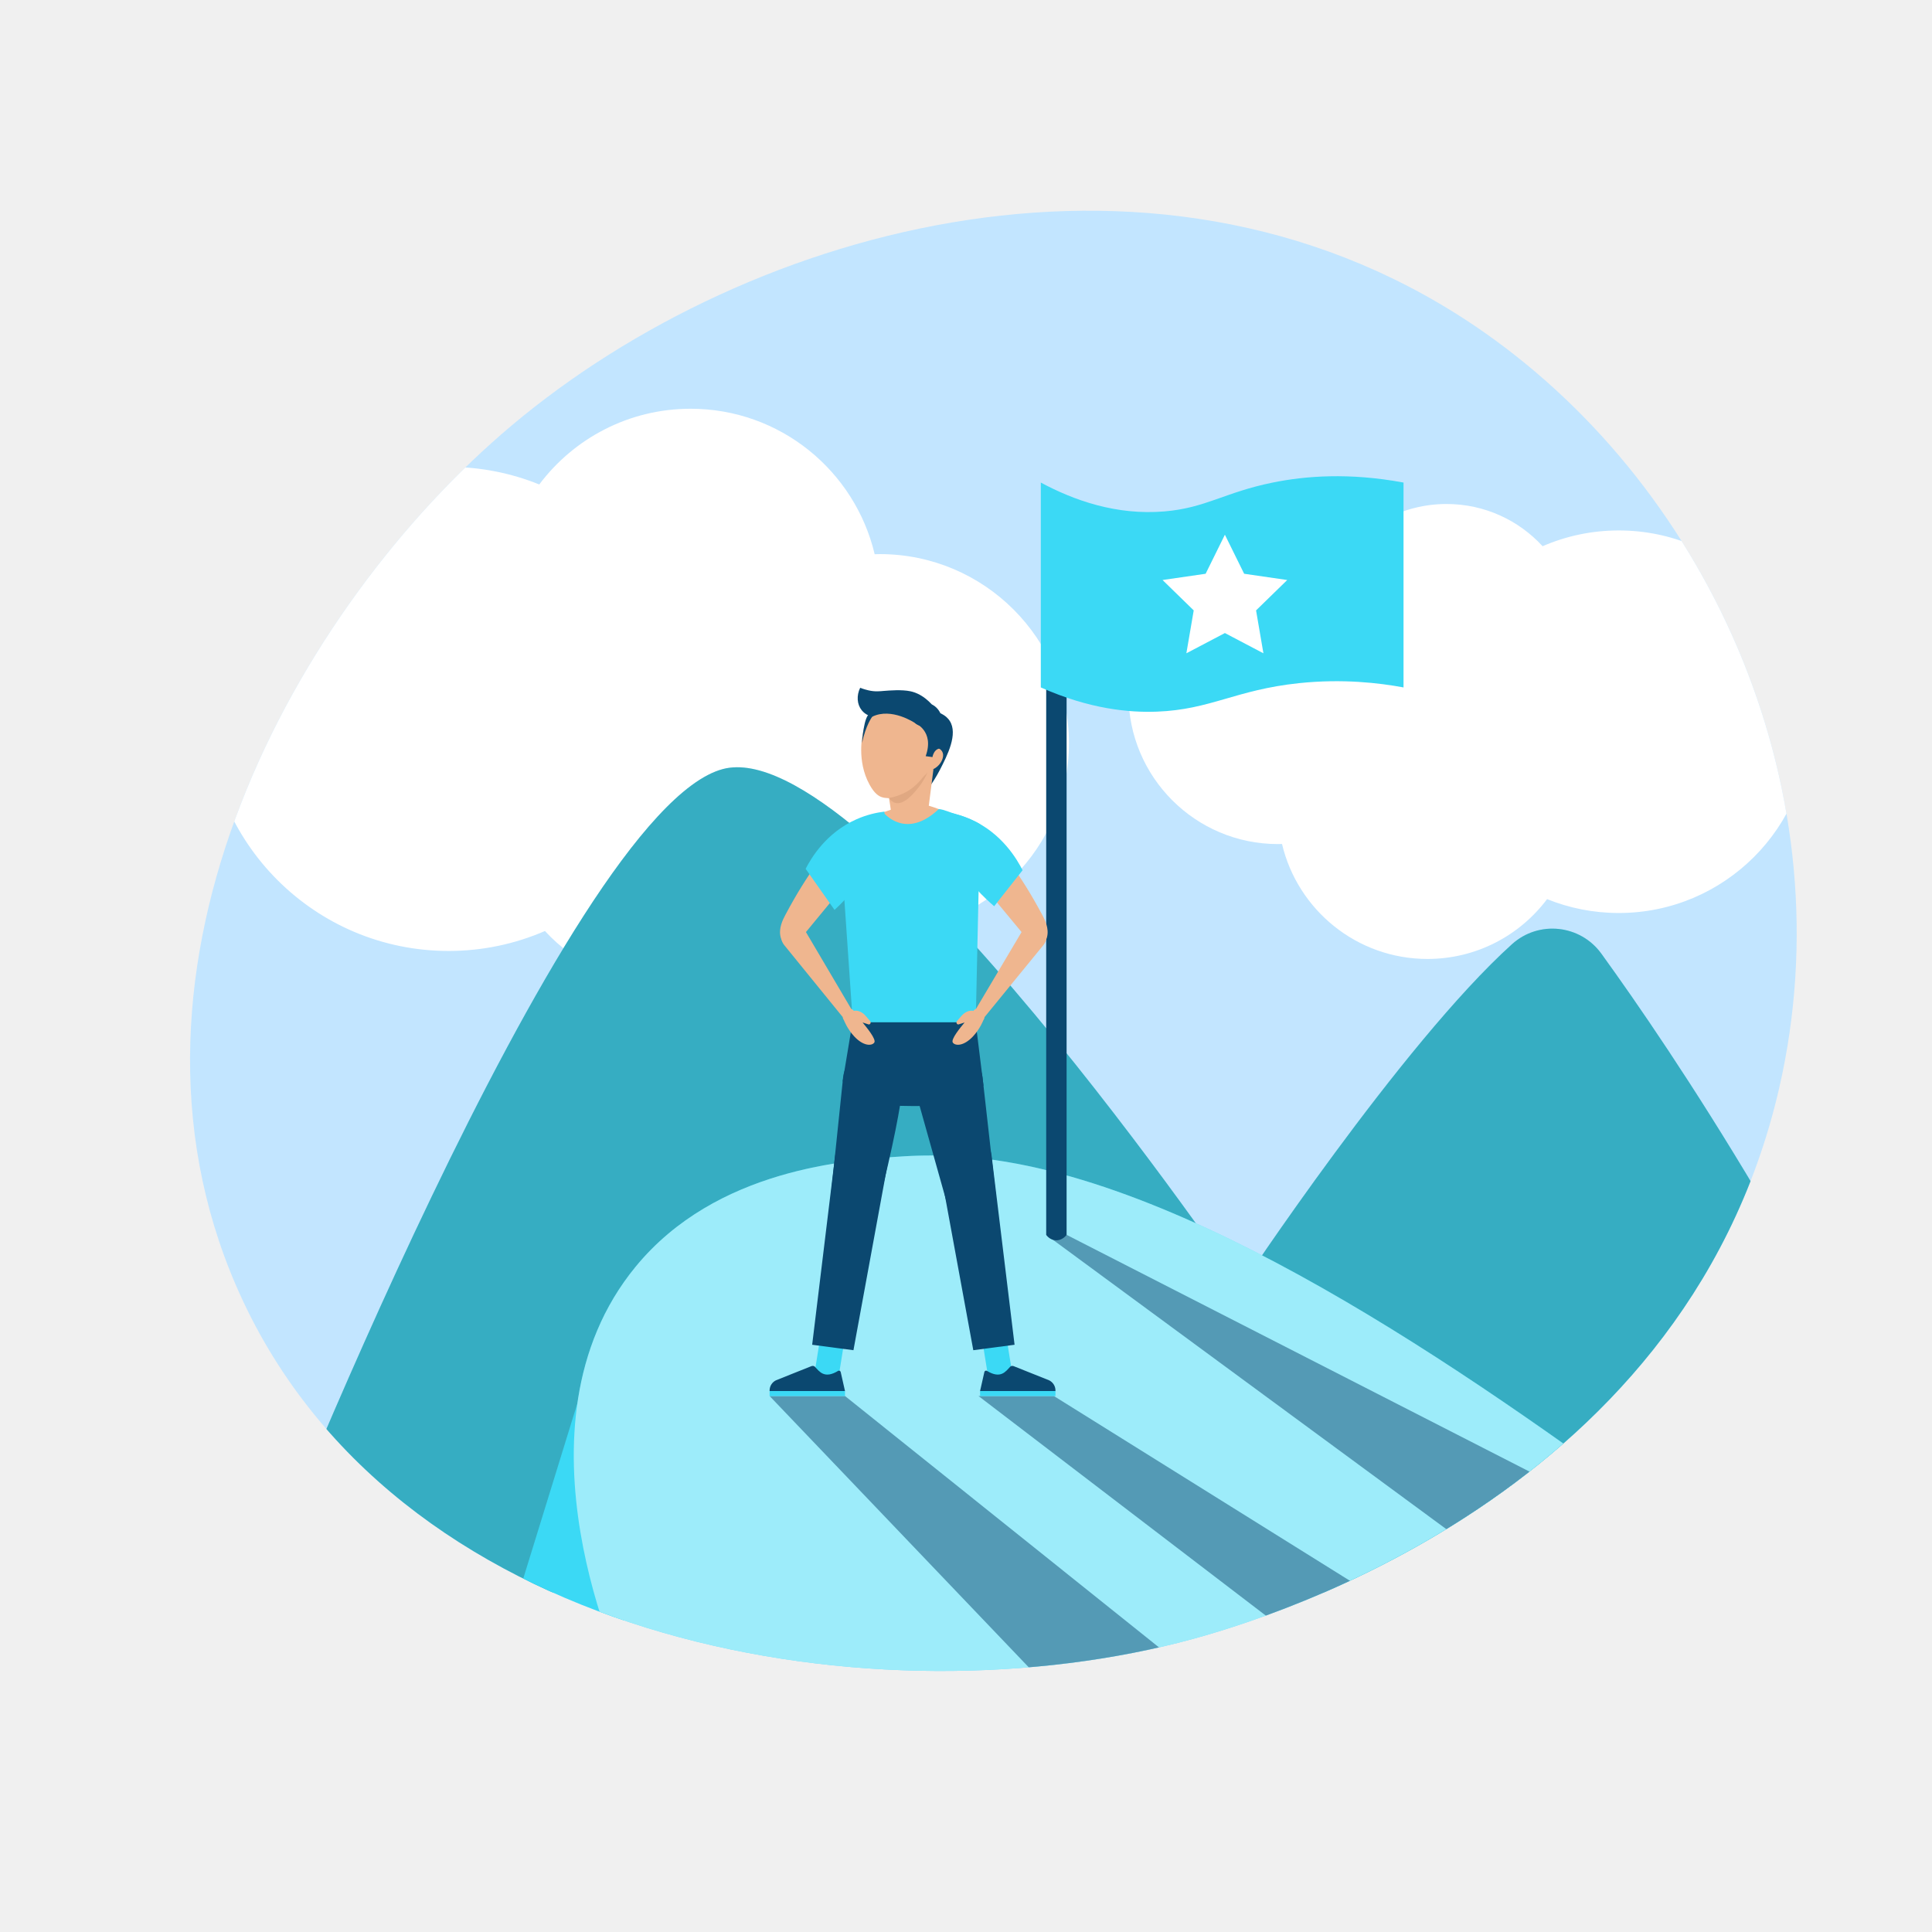
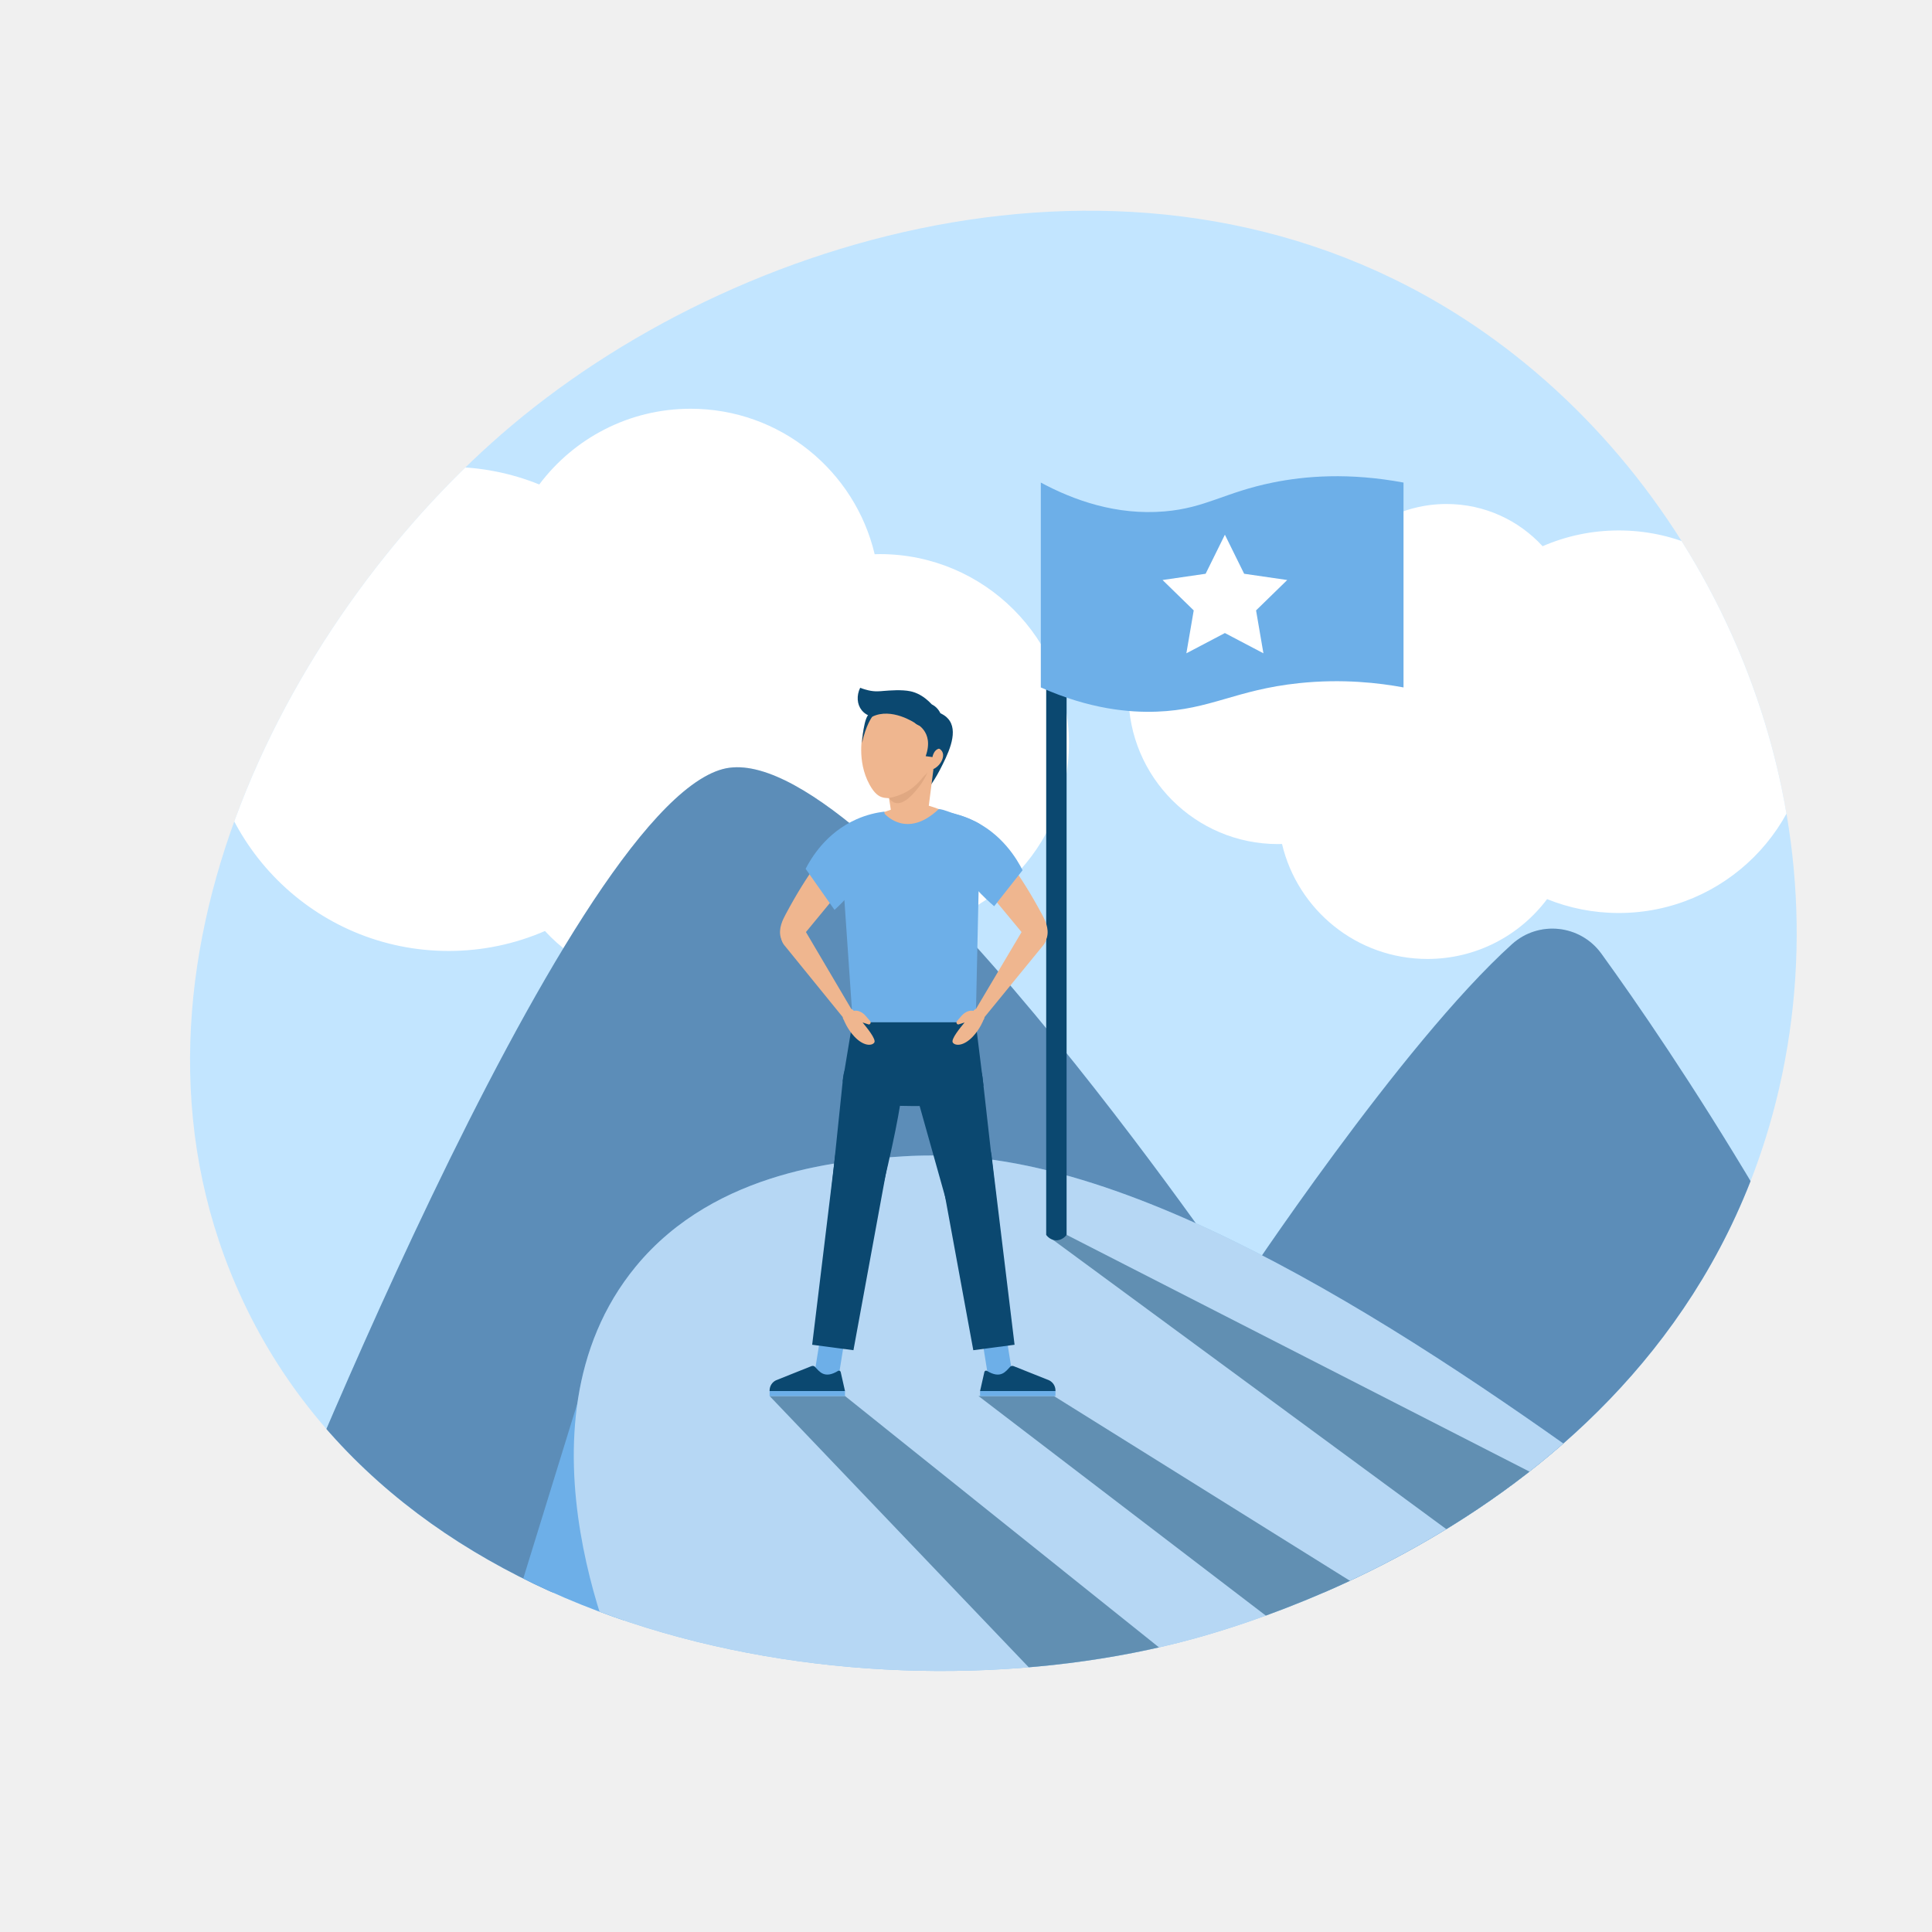
<svg xmlns="http://www.w3.org/2000/svg" xmlns:xlink="http://www.w3.org/1999/xlink" version="1.1" x="0px" y="0px" viewBox="0 0 1200 1200" enable-background="new 0 0 1200 1200" xml:space="preserve">
  <g id="Layer_1">
</g>
  <g id="Layer_2">
    <path fill="#C2E5FF" d="M146.772,798.856c95.758,220.646,388.211,271.145,585.068,221.508   c38.65-9.746,313.182-83.972,373.192-344.3c42.127-182.75-41.495-370.318-182.984-469.499   c-198.032-138.816-456.034-67.063-604.33,57.785C183.517,377.33,60.482,600.027,146.772,798.856z" />
    <g>
      <defs>
        <path id="SVGID_1_" d="M146.772,798.856c95.758,220.646,388.211,271.145,585.068,221.508     c38.65-9.746,313.182-83.972,373.192-344.3c42.127-182.75-41.495-370.318-182.984-469.499     c-198.032-138.816-456.034-67.063-604.33,57.785C183.517,377.33,60.482,600.027,146.772,798.856z" />
      </defs>
      <clipPath id="SVGID_2_">
        <use xlink:href="#SVGID_1_" overflow="visible" />
      </clipPath>
      <path clip-path="url(#SVGID_2_)" fill="#FFFFFF" d="M546.454,344.163c-1.067,0-2.122,0.052-3.182,0.081    c-12.249-51.803-58.759-90.363-114.305-90.363c-38.451,0-72.585,18.475-94.018,47.029c-17.393-7.032-36.398-10.913-56.312-10.913    c-83.025,0-150.33,67.305-150.33,150.33c0,83.025,67.305,150.33,150.33,150.33c21.268,0,41.5-4.426,59.838-12.392    c18.731,20.392,45.61,33.182,75.482,33.182c34.429,0,64.87-16.997,83.452-43.038c14.931,6.871,31.533,10.731,49.047,10.731    c64.887,0,117.488-52.601,117.488-117.488S611.341,344.163,546.454,344.163z" />
      <path clip-path="url(#SVGID_2_)" fill="#FFFFFF" d="M793.769,524.272c0.844,0,1.677-0.041,2.515-0.064    c9.68,40.94,46.437,71.413,90.334,71.413c30.388,0,57.363-14.6,74.302-37.166c13.746,5.558,28.765,8.625,44.503,8.625    c65.614,0,118.804-53.19,118.804-118.804c0-65.614-53.19-118.804-118.804-118.804c-16.808,0-32.797,3.498-47.289,9.794    c-14.803-16.116-36.045-26.223-59.652-26.223c-27.209,0-51.266,13.432-65.951,34.012c-11.799-5.43-24.92-8.481-38.761-8.481    c-51.279,0-92.849,41.57-92.849,92.849S742.49,524.272,793.769,524.272z" />
-       <path clip-path="url(#SVGID_2_)" fill="#3bd9f5" d="M160.698,989.064c0,0,190.396-485.234,288.239-511.38    c87.228-23.31,321.643,321.643,321.643,321.643s99.706-150.797,168.59-212.912c16.552-14.925,42.395-12.14,55.463,5.914    c43.115,59.567,141.604,205.177,223.56,396.736H160.698z" />
+       <path clip-path="url(#SVGID_2_)" fill="#6dafe8" d="M160.698,989.064c0,0,190.396-485.234,288.239-511.38    c87.228-23.31,321.643,321.643,321.643,321.643s99.706-150.797,168.59-212.912c16.552-14.925,42.395-12.14,55.463,5.914    c43.115,59.567,141.604,205.177,223.56,396.736H160.698z" />
      <path opacity="0.25" clip-path="url(#SVGID_2_)" fill="#282828" d="M160.698,989.064c0,0,190.396-485.234,288.239-511.38    c87.228-23.31,321.643,321.643,321.643,321.643s99.706-150.797,168.59-212.912c16.552-14.925,42.395-12.14,55.463,5.914    c43.115,59.567,141.604,205.177,223.56,396.736H160.698z" />
-       <polygon clip-path="url(#SVGID_2_)" fill="#3bd9f5" points="375.85,815.778 304.476,1046.946 389.949,1046.946   " />
-       <path clip-path="url(#SVGID_2_)" fill="#3bd9f5" d="M1171.907,1046.946c-55.032-42.991-101.936-78.175-136.692-103.837    c-125.071-92.346-300.347-214.604-436.25-224.663c-18.786-1.39-34.315-0.451-37.693-0.233    c-34.495,2.226-116.356,7.508-166.508,68.605c-81.751,99.592-7.955,253.512-4.815,260.128H1171.907z" />
+       <polygon clip-path="url(#SVGID_2_)" fill="#6dafe8" points="375.85,815.778 304.476,1046.946 389.949,1046.946   " />
+       <path clip-path="url(#SVGID_2_)" fill="#6dafe8" d="M1171.907,1046.946c-55.032-42.991-101.936-78.175-136.692-103.837    c-125.071-92.346-300.347-214.604-436.25-224.663c-18.786-1.39-34.315-0.451-37.693-0.233    c-34.495,2.226-116.356,7.508-166.508,68.605c-81.751,99.592-7.955,253.512-4.815,260.128H1171.907z" />
      <path opacity="0.5" clip-path="url(#SVGID_2_)" fill="#FFFFFF" d="M1171.907,1046.946    c-55.032-42.991-101.936-78.175-136.692-103.837c-125.071-92.346-300.347-214.604-436.25-224.663    c-18.786-1.39-34.315-0.451-37.693-0.233c-34.495,2.226-116.356,7.508-166.508,68.605c-81.751,99.592-7.955,253.512-4.815,260.128    H1171.907z" />
      <polygon opacity="0.5" clip-path="url(#SVGID_2_)" fill="#0B4870" points="478.016,867.092 649.813,1046.946 749.497,1046.946     524.841,867.092   " />
      <polygon opacity="0.5" clip-path="url(#SVGID_2_)" fill="#0B4870" points="607.754,867.092 843.088,1046.946 942.771,1046.946     654.579,867.092   " />
      <path opacity="0.5" clip-path="url(#SVGID_2_)" fill="#0B4870" d="M649.813,766.986l301.93,222.078c0,0,80.371-19.262,144.92,0    L662.486,766.986H649.813z" />
      <path clip-path="url(#SVGID_2_)" fill="#0B4870" d="M649.813,766.986V321.532h12.672v445.454c-0.114,0.165-2.628,3.685-6.889,3.38    C652.008,770.108,650.056,767.342,649.813,766.986z" />
      <g clip-path="url(#SVGID_2_)">
        <path fill="#0B4870" d="M577.431,488.581c1.613-2.263,4.011-5.86,6.422-10.548c4.485-8.721,11.395-22.158,5.977-30.381     c-0.844-1.281-2.455-3.146-5.713-4.624c-0.234,0.73-0.597,1.858-1.045,3.233c-6.733,20.664-9.31,25.199-8.576,32.464     C574.736,481.093,575.405,484.525,577.431,488.581z" />
        <path fill="#EFB68F" d="M576.249,479.407c-4.346,15.575-25.318,16.349-25.318,16.349" />
        <path fill="#EFB68F" d="M553.303,502.944c0,0-25.777,8.799-31.095,12.183c0,0,35.147,37.055,86.533-1.299     c-4.09-2.528-4.82-2.627-10.365-5.051c-7.155-3.128-17.257-7.346-22.939-8.702L553.303,502.944z" />
        <polygon fill="#EFB68F" points="552.188,495.66 553.824,506.347 576.249,505.463 579.79,477.684 574.416,477.684    " />
        <path fill="#EFB68F" d="M585.445,471.211c-0.89,2.763-2.917,5.083-5.656,6.472c-7.772,3.86-9.578-6.01-6.222-10.501     C577.561,461.83,587.816,463.791,585.445,471.211z" />
-         <path fill="#3bd9f5" d="M548.987,504.929c0,0,13.675,16.986,34.109-2.406c3.378,0.277,7.013,2.164,11.473,3.419     c5.869,1.651,10.625,3.911,14.172,5.936l-2.7,123.105h-76.357l-8.208-119.432c3.098-1.725,6.729-4.628,10.881-6.207     C538.557,506.987,544.251,505.674,548.987,504.929z" />
+         <path fill="#6dafe8" d="M548.987,504.929c0,0,13.675,16.986,34.109-2.406c3.378,0.277,7.013,2.164,11.473,3.419     c5.869,1.651,10.625,3.911,14.172,5.936l-2.7,123.105h-76.357l-8.208-119.432c3.098-1.725,6.729-4.628,10.881-6.207     C538.557,506.987,544.251,505.674,548.987,504.929z" />
        <path fill="#0B4870" d="M610.842,674.165c-5.577,8.242-11.239,10.833-14.788,11.794c-1.095,0.297-4.592,0.384-11.579,0.687     c-5.383,0.233-10.985,0.356-16.88,0.343c-3.409-0.008-6.755-0.061-10.036-0.154c-10.384-0.295-15.577-0.386-17.596-0.905     c-3.72-0.956-10.255-3.826-16.541-14.388c2.021-12.186,4.042-24.373,6.062-36.559h76.507     C607.608,648.044,609.225,661.104,610.842,674.165z" />
        <g>
-           <polygon fill="#3bd9f5" points="628.776,853.359 622.716,815.778 607.754,817.814 613.781,855.352     " />
+           <polygon fill="#6dafe8" points="628.776,853.359 622.716,815.778 607.754,817.814 613.781,855.352     " />
        </g>
        <g>
          <path fill="#0B4870" d="M611.401,852.215l-2.66,11.784h46.825v-0.344c0-2.714-1.561-5.186-4.011-6.353l-21.731-8.671      c-0.782-0.372-1.786-0.356-2.382,0.272c-2.808,2.964-5.893,7.792-14.466,2.554C612.354,851.078,611.539,851.5,611.401,852.215z" />
-           <rect x="608.741" y="863.999" fill="#3bd9f5" width="46.825" height="3.092" />
+           <rect x="608.741" y="863.999" fill="#6dafe8" width="46.825" height="3.092" />
        </g>
        <path fill="#0B4870" d="M588.193,747.445l30.463-4.026l-8.384-74.306c-1.173-10.392-10.646-17.798-21.015-16.428h0     c-2.899,0.98-7.937,3.106-12.769,7.681c-5.432,5.144-7.855,10.782-8.894,13.743C574.461,698.554,581.327,722.999,588.193,747.445     z" />
        <path fill="#0B4870" d="M604.533,838.641l25.632-3.388l-14.256-117.374c-1.112-9.117-9.45-15.575-18.556-14.371h0     c-9.237,1.221-15.636,9.837-14.134,19.033L604.533,838.641z" />
        <g>
-           <polygon fill="#3bd9f5" points="505.845,853.359 511.904,815.778 526.866,817.814 520.839,855.352     " />
+           <polygon fill="#6dafe8" points="505.845,853.359 511.904,815.778 526.866,817.814 520.839,855.352     " />
        </g>
        <path fill="#0B4870" d="M545.753,747.445l-29.788-4.026l7.709-74.306c1.173-10.392,10.646-17.798,21.014-16.428h0     c0.578,0.076,2.615,0.376,5.085,1.466c0,0,4.703,2.102,7.683,6.215c3.297,4.551,3.419,10.128,3.09,14.577     C559.744,685.783,554.589,712.467,545.753,747.445z" />
        <path fill="#0B4870" d="M530.088,838.641l-25.632-3.388l14.256-117.374c1.112-9.117,9.45-15.575,18.556-14.371h0     c9.237,1.221,15.636,9.837,14.134,19.033L530.088,838.641z" />
        <g>
          <path fill="#EFB68F" d="M601.279,628.124c2.105-0.7,3.295-0.236,3.295-0.236l0,0c1.198-1.683,3.414-1.897,4.853-0.468      l1.019,1.012c1.331,1.322,1.506,3.575,0.399,5.133l-0.064,0.09c0,0-1.962,5.279-6.403,10.042      c-5.738,6.153-10.976,6.032-12.549,3.898c-1.486-2.016,4.943-9.65,7.299-12.516l-3.639,1.172      c-0.462,0.149-0.957-0.055-1.222-0.503c-0.285-0.482-0.232-1.121,0.129-1.535l2.856-3.283      C598.372,629.643,599.741,628.636,601.279,628.124z" />
          <path fill="#EFB68F" d="M606.21,626.642l29.758-50.171c2.603-4.322,8.018-5.085,11.499-1.621l0,0      c3.144,3.129,3.455,8.502,0.696,12.057l-36.62,44.803L606.21,626.642z" />
        </g>
        <path fill="#EFB68F" d="M615.069,520.089c7.422,10.013,17.506,20.516,32.266,48.101c1.563,2.922,4.435,8.457,2.964,13.95     c-0.682,2.549-2.093,4.315-3.18,5.406c-1.515-0.221-3.897-0.789-6.483-2.407c-3.298-2.064-5.269-4.8-6.231-6.346     c-13.376-16.131-26.752-32.263-40.128-48.394c-3.691-4.802-3.154-12.037,1.173-15.807     C599.478,511.084,611.704,515.55,615.069,520.089z" />
-         <path fill="#3bd9f5" d="M585.511,504.103c4.976,0.614,10.99,1.945,17.373,4.762c19.441,8.578,28.912,25.014,32.26,31.655     c-5.883,7.456-11.767,14.912-17.65,22.369c-2.84-2.45-6.881-6.145-11.341-11.017c-7.335-8.013-13.702-14.969-17.52-25.339     C586.974,522.025,584.883,514.392,585.511,504.103z" />
+         <path fill="#6dafe8" d="M585.511,504.103c4.976,0.614,10.99,1.945,17.373,4.762c19.441,8.578,28.912,25.014,32.26,31.655     c-5.883,7.456-11.767,14.912-17.65,22.369c-2.84-2.45-6.881-6.145-11.341-11.017c-7.335-8.013-13.702-14.969-17.52-25.339     C586.974,522.025,584.883,514.392,585.511,504.103z" />
        <g>
          <path fill="#EFB68F" d="M533.623,628.124c-2.093-0.7-3.276-0.236-3.276-0.236l0,0c-1.191-1.683-3.395-1.897-4.825-0.468      l-1.013,1.012c-1.323,1.322-1.497,3.575-0.397,5.133l0.063,0.09c0,0,1.951,5.279,6.366,10.042      c5.705,6.153,10.913,6.032,12.476,3.898c1.477-2.016-4.915-9.65-7.256-12.516l3.618,1.172c0.459,0.149,0.951-0.055,1.215-0.503      c0.283-0.482,0.23-1.121-0.128-1.535l-2.84-3.283C536.514,629.643,535.153,628.636,533.623,628.124z" />
          <path fill="#EFB68F" d="M528.721,626.642l-29.585-50.171c-2.587-4.322-7.972-5.085-11.433-1.621l0,0      c-3.126,3.129-3.435,8.502-0.692,12.057l36.408,44.803L528.721,626.642z" />
        </g>
        <path fill="#EFB68F" d="M519.914,520.089c-7.379,10.013-17.405,20.516-32.079,48.101c-1.554,2.922-4.409,8.457-2.947,13.95     c0.679,2.549,2.081,4.315,3.162,5.406c1.506-0.221,3.875-0.789,6.445-2.407c3.279-2.064,5.238-4.8,6.195-6.346     c13.298-16.131,26.597-32.263,39.896-48.394c3.67-4.802,3.136-12.037-1.167-15.807     C535.414,511.083,523.259,515.55,519.914,520.089z" />
-         <path fill="#3bd9f5" d="M549.336,504.103c-4.947,0.603-10.97,1.926-17.373,4.762c-18.944,8.391-28.245,24.281-31.57,30.779     c5.984,8.505,11.967,17.009,17.951,25.514c2.49-2.289,6.085-5.781,10.045-10.369c6.428-7.448,13.695-15.869,17.826-28.256     C547.788,521.81,549.693,514.154,549.336,504.103z" />
+         <path fill="#6dafe8" d="M549.336,504.103c-4.947,0.603-10.97,1.926-17.373,4.762c-18.944,8.391-28.245,24.281-31.57,30.779     c5.984,8.505,11.967,17.009,17.951,25.514c2.49-2.289,6.085-5.781,10.045-10.369c6.428-7.448,13.695-15.869,17.826-28.256     C547.788,521.81,549.693,514.154,549.336,504.103z" />
        <g>
          <path fill="#0B4870" d="M522.181,852.215l2.66,11.784h-46.825v-0.344c0-2.714,1.561-5.186,4.011-6.353l21.731-8.671      c0.782-0.372,1.786-0.356,2.382,0.272c2.808,2.964,5.892,7.792,14.466,2.554C521.228,851.078,522.043,851.5,522.181,852.215z" />
-           <rect x="478.016" y="863.999" transform="matrix(-1 -4.490687e-11 4.490687e-11 -1 1002.857 1731.091)" fill="#3bd9f5" width="46.825" height="3.092" />
+           <rect x="478.016" y="863.999" transform="matrix(-1 -4.490687e-11 4.490687e-11 -1 1002.857 1731.091)" fill="#6dafe8" width="46.825" height="3.092" />
        </g>
        <path fill="#E0A882" d="M552.188,495.66c0.862,1.249,2.122,2.564,3.891,3.038c5.558,1.491,11.898-6.442,14.446-9.631     c2.706-3.386,4.505-6.767,5.723-9.66C575.035,481.371,573.438,483.529,552.188,495.66z" />
        <path fill="#EFB68F" d="M579.509,443.015c-8.389-10.267-27.059-12.114-36.327-4.021c-4.206,3.672-5.342,8.402-7.018,15.379     c-0.512,2.133-4.116,18.114,3.851,32.834c3.083,5.697,5.762,7.255,7.631,7.908c3.768,1.315,7.363-0.019,10.681-1.17     c6.724-2.333,10.838-6.582,12.344-8.173C577.868,478.17,590.542,456.519,579.509,443.015z" />
        <path fill="#0B4870" d="M568.227,449.03c0,0,12.383,4.812,6.728,20.637l4.214,0.572c0,0,0.904-6.265,6.407-5.324     c0,0,4.455-22.007-6.772-27.359L568.227,449.03z" />
        <path fill="#0B4870" d="M568.227,449.03c0,0-14.496-9.799-26.472-3.872c-1.308-0.315-4.312-1.242-6.531-4.009     c-2.955-3.684-3.307-9.121-0.964-13.937c0,0,2.238,0.886,5.155,1.573c4.118,0.97,7.367,0.527,9.227,0.378     c4.032-0.323,11.549-0.924,16.853,0.205c3.493,0.744,8.224,2.706,13.309,8.188c3.103,2.905,3.344,7.757,0.665,10.866     C576.665,451.676,571.527,452.019,568.227,449.03z" />
        <path fill="#0B4870" d="M541.755,445.159c0,0-4.006,5.229-6.349,16.351c0,0,1.052-17.364,5.006-18.242     C544.365,442.39,541.755,445.159,541.755,445.159z" />
      </g>
-       <path clip-path="url(#SVGID_2_)" fill="#3bd9f5" d="M871.754,426.973c-14.907-2.755-37.704-5.52-65.008-2.646    c-39.276,4.134-54.799,16.453-88.257,17.693c-16.906,0.626-41.536-1.46-72.02-15.046c0-42.415,0-84.829,0-127.244    c20.384,10.953,46.847,20.466,76.844,17.917c25.756-2.188,37.29-11.839,67.181-17.917c20.216-4.11,47.385-6.293,81.26,0    C871.754,342.144,871.754,384.559,871.754,426.973z" />
+       <path clip-path="url(#SVGID_2_)" fill="#6dafe8" d="M871.754,426.973c-14.907-2.755-37.704-5.52-65.008-2.646    c-39.276,4.134-54.799,16.453-88.257,17.693c-16.906,0.626-41.536-1.46-72.02-15.046c0-42.415,0-84.829,0-127.244    c20.384,10.953,46.847,20.466,76.844,17.917c25.756-2.188,37.29-11.839,67.181-17.917c20.216-4.11,47.385-6.293,81.26,0    C871.754,342.144,871.754,384.559,871.754,426.973z" />
      <polygon clip-path="url(#SVGID_2_)" fill="#FFFFFF" points="760.803,332.126 772.768,356.371 799.524,360.258 780.163,379.13     784.734,405.777 760.803,393.196 736.873,405.777 741.443,379.13 722.083,360.258 748.838,356.371   " />
    </g>
  </g>
</svg>
